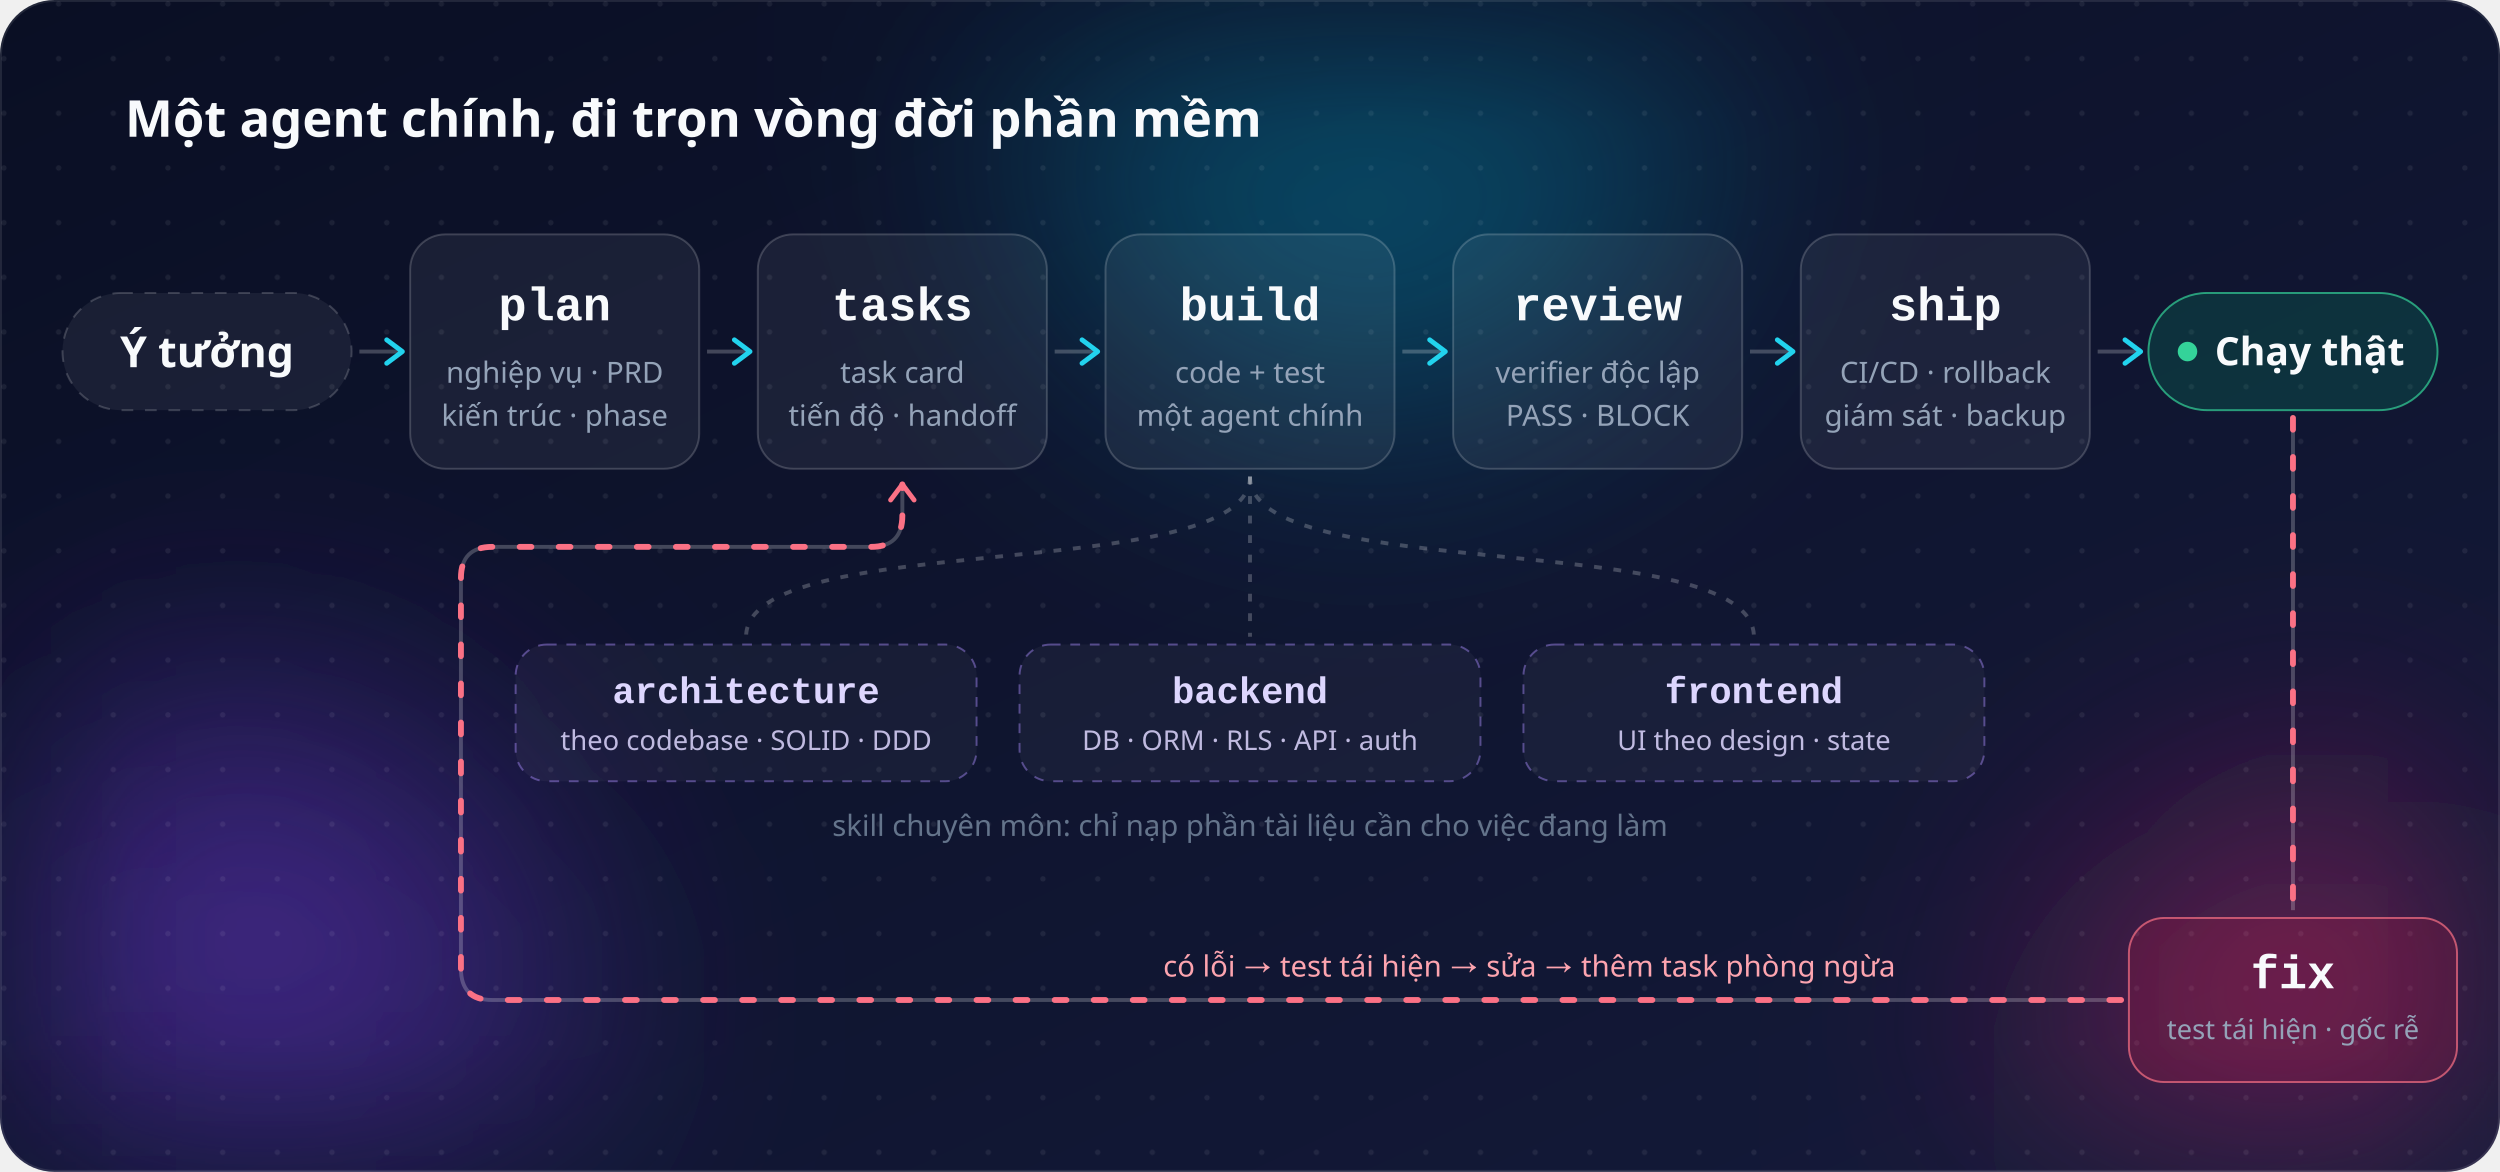
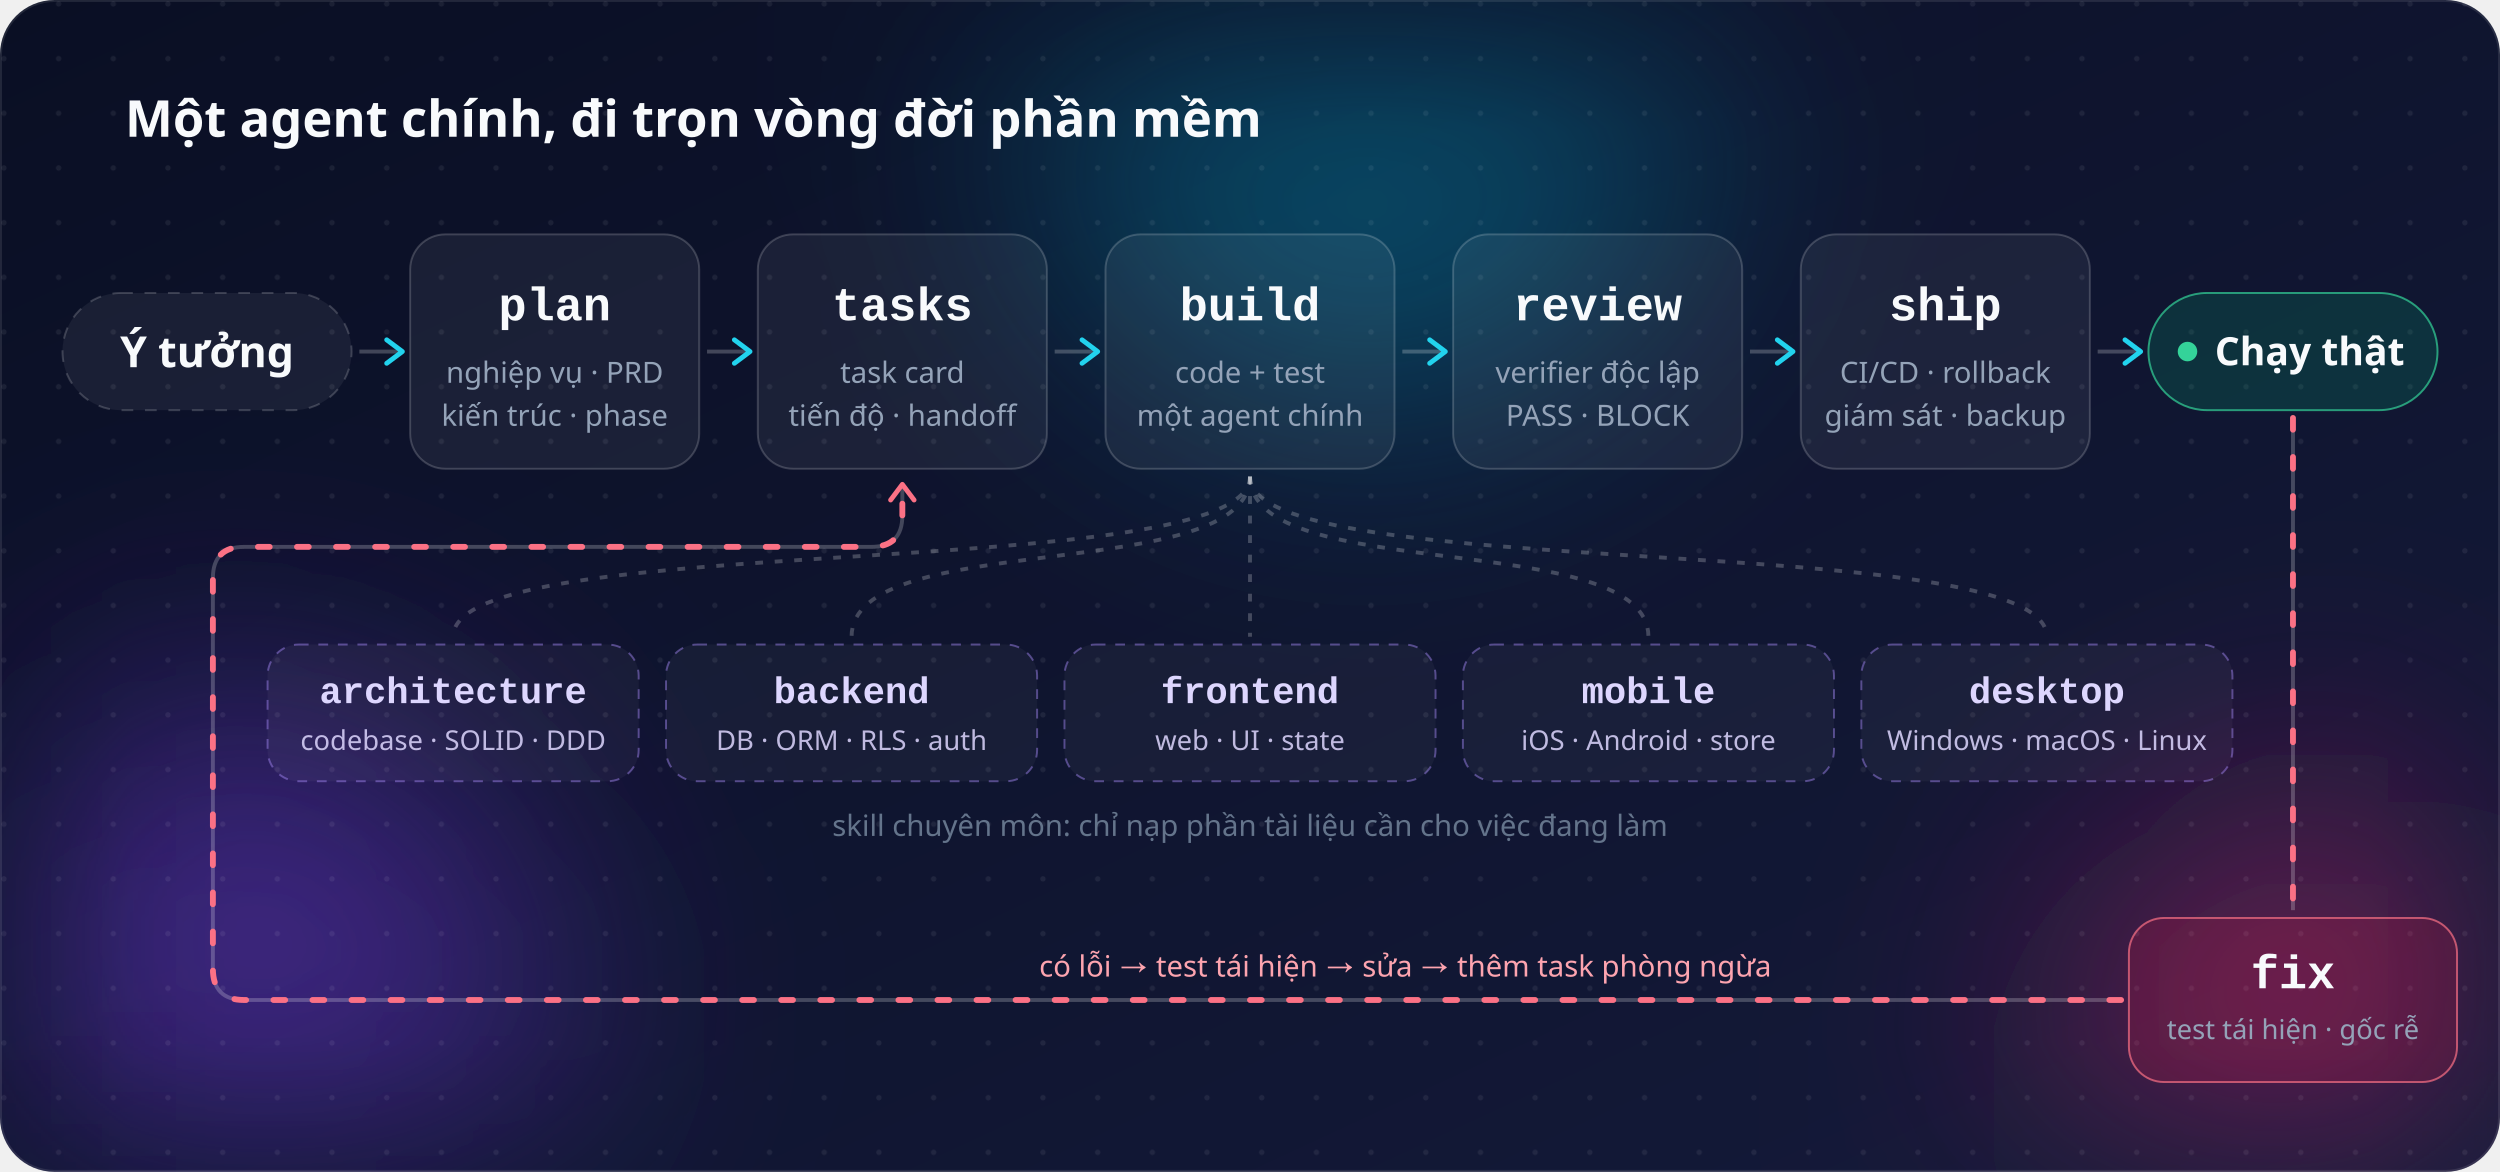
<svg xmlns="http://www.w3.org/2000/svg" width="1280" height="600" viewBox="0 0 1280 600" role="img" aria-labelledby="t d">
  <defs>
    <linearGradient id="bg" x1="0" y1="0" x2="1" y2="1">
      <stop offset="0" stop-color="#0A0F24" />
      <stop offset="1" stop-color="#141A3A" />
    </linearGradient>
    <filter id="blur" x="-50%" y="-50%" width="200%" height="200%">
      <feGaussianBlur stdDeviation="70" />
    </filter>
    <pattern id="dots" width="28" height="28" patternUnits="userSpaceOnUse">
      <circle cx="2" cy="2" r="1.4" fill="#FFFFFF" fill-opacity="0.07" />
    </pattern>
    <clipPath id="card">
      <rect width="1280" height="600" rx="28" />
    </clipPath>
    <linearGradient id="nodeGrad" x1="0" y1="0" x2="1" y2="1">
      <stop offset="0" stop-color="#7C3AED" stop-opacity="0.75" />
      <stop offset="1" stop-color="#0891B2" stop-opacity="0.75" />
    </linearGradient>
    <linearGradient id="wireGrad" x1="0" y1="0" x2="1" y2="0">
      <stop offset="0" stop-color="#A78BFA" />
      <stop offset="1" stop-color="#22D3EE" />
    </linearGradient>
    <style>
@media (prefers-reduced-motion: reduce) { *, *::before, *::after { animation: none !important; } }

.blob { transform-box: fill-box; transform-origin: center; }
.b0 { animation: drift0 16s ease-in-out infinite alternate; }
.b1 { animation: drift1 19s ease-in-out infinite alternate; }
.b2 { animation: drift2 23s ease-in-out infinite alternate; }
@keyframes drift0 { to { transform: translate(90px, 40px) scale(1.15); } }
@keyframes drift1 { to { transform: translate(-110px, -30px) scale(0.9); } }
@keyframes drift2 { to { transform: translate(60px, -50px) scale(1.2); } }

.node rect.base { fill: #FFFFFF; fill-opacity: 0.06; stroke: #FFFFFF; stroke-opacity: 0.18; }
.node text.t { fill: #F8FAFC; } .node text.c { fill: #94A3B8; }
.wire { fill: none; stroke: #FFFFFF; stroke-opacity: 0.22; stroke-width: 2; }
.flow { fill: none; stroke: url(#wireGrad); stroke-width: 3; stroke-linecap: round; stroke-dasharray: 6 14; animation: march 1.2s linear infinite; }
.flow.slow { animation-duration: 2.4s; }
@keyframes march { to { stroke-dashoffset: -20; } }
.support rect { fill: #FFFFFF; fill-opacity: 0.04; stroke: #A78BFA; stroke-opacity: 0.45; stroke-dasharray: 5 5; }
.support text { fill: #DDD6FE; }
.live-dot { animation: pulse 1.6s ease-in-out infinite; transform-box: fill-box; transform-origin: center; }
@keyframes pulse { 50% { transform: scale(1.8); opacity: 0.3; } }
@keyframes on0 { 0.00% { fill-opacity: 0; } 3.00% { fill-opacity: 1; } 18.00% { fill-opacity: 1; } 21.00% { fill-opacity: 0; } 100.00% { fill-opacity: 0; } }.hl0 { animation: on0 10s ease-in-out infinite; }@keyframes on1 { 0.00% { fill-opacity: 0; } 19.99% { fill-opacity: 0; } 23.00% { fill-opacity: 1; } 38.00% { fill-opacity: 1; } 41.00% { fill-opacity: 0; } 100.00% { fill-opacity: 0; } }.hl1 { animation: on1 10s ease-in-out infinite; }@keyframes on2 { 0.00% { fill-opacity: 0; } 39.99% { fill-opacity: 0; } 43.00% { fill-opacity: 1; } 58.00% { fill-opacity: 1; } 61.00% { fill-opacity: 0; } 100.00% { fill-opacity: 0; } }.hl2 { animation: on2 10s ease-in-out infinite; }@keyframes on3 { 0.00% { fill-opacity: 0; } 59.99% { fill-opacity: 0; } 63.00% { fill-opacity: 1; } 78.00% { fill-opacity: 1; } 81.00% { fill-opacity: 0; } 100.00% { fill-opacity: 0; } }.hl3 { animation: on3 10s ease-in-out infinite; }@keyframes on4 { 0.00% { fill-opacity: 0; } 79.99% { fill-opacity: 0; } 83.00% { fill-opacity: 1; } 98.00% { fill-opacity: 1; } 100.00% { fill-opacity: 0; } 100.00% { fill-opacity: 0; } }.hl4 { animation: on4 10s ease-in-out infinite; }</style>
  </defs>
  <g clip-path="url(#card)">
    <rect width="1280" height="600" fill="url(#bg)" />
    <circle class="blob b0" cx="120" cy="520" r="160" fill="#7C3AED" fill-opacity="0.45" filter="url(#blur)" />
    <circle class="blob b1" cx="700" cy="40" r="170" fill="#0891B2" fill-opacity="0.45" filter="url(#blur)" />
    <circle class="blob b2" cx="1200" cy="560" r="150" fill="#DB2777" fill-opacity="0.45" filter="url(#blur)" />
    <rect width="1280" height="600" fill="url(#dots)" />
  </g>
  <rect x="0.5" y="0.5" width="1279" height="599" rx="27.5" fill="none" stroke="#FFFFFF" stroke-opacity="0.10" />
  <text x="64" y="70" font-family="-apple-system, BlinkMacSystemFont, 'Segoe UI', 'Noto Sans', Helvetica, Arial, sans-serif" font-size="26" font-weight="700" fill="#F8FAFC">Một agent chính, đi trọn vòng đời phần mềm</text>
  <path class="wire" d="M184.0 180.0 H206.0" />
  <path class="flow" d="M184.0 180.0 H198.0" />
  <path d="M198.0 174.0 L206.0 180.0 L198.0 186.0" fill="none" stroke="#22D3EE" stroke-width="2.5" stroke-linecap="round" stroke-linejoin="round" />
  <path class="wire" d="M362.0 180.0 H384.0" />
  <path class="flow" d="M362.0 180.0 H376.0" />
  <path d="M376.0 174.0 L384.0 180.0 L376.0 186.0" fill="none" stroke="#22D3EE" stroke-width="2.5" stroke-linecap="round" stroke-linejoin="round" />
  <path class="wire" d="M540.0 180.0 H562.0" />
  <path class="flow" d="M540.0 180.0 H554.0" />
  <path d="M554.0 174.0 L562.0 180.0 L554.0 186.0" fill="none" stroke="#22D3EE" stroke-width="2.5" stroke-linecap="round" stroke-linejoin="round" />
  <path class="wire" d="M718.0 180.0 H740.0" />
  <path class="flow" d="M718.0 180.0 H732.0" />
  <path d="M732.0 174.0 L740.0 180.0 L732.0 186.0" fill="none" stroke="#22D3EE" stroke-width="2.5" stroke-linecap="round" stroke-linejoin="round" />
  <path class="wire" d="M896.0 180.0 H918.0" />
  <path class="flow" d="M896.0 180.0 H910.0" />
  <path d="M910.0 174.0 L918.0 180.0 L910.0 186.0" fill="none" stroke="#22D3EE" stroke-width="2.5" stroke-linecap="round" stroke-linejoin="round" />
  <path class="wire" d="M1074.0 180.0 H1096.0" />
  <path class="flow" d="M1074.0 180.0 H1088.0" />
  <path d="M1088.0 174.0 L1096.0 180.0 L1088.0 186.0" fill="none" stroke="#22D3EE" stroke-width="2.5" stroke-linecap="round" stroke-linejoin="round" />
  <g class="node">
    <rect class="base" x="32.0" y="150" width="148" height="60" rx="30" style="stroke-dasharray:6 6" />
    <text class="t" x="106.0" y="188.0" text-anchor="middle" font-family="-apple-system, BlinkMacSystemFont, 'Segoe UI', 'Noto Sans', Helvetica, Arial, sans-serif" font-size="22" font-weight="600">Ý tưởng</text>
  </g>
  <g class="node">
    <rect class="base" x="210.0" y="120" width="148" height="120" rx="18" />
    <rect class="hl0" x="210.0" y="120" width="148" height="120" rx="18" fill="url(#nodeGrad)" fill-opacity="0" />
    <text class="t" x="284.0" y="164" text-anchor="middle" font-family="ui-monospace, SFMono-Regular, 'Cascadia Mono', 'JetBrains Mono', Menlo, Consolas, 'Liberation Mono', monospace" font-size="24" font-weight="700">plan</text>
    <text class="c" x="284.0" y="196" text-anchor="middle" font-family="-apple-system, BlinkMacSystemFont, 'Segoe UI', 'Noto Sans', Helvetica, Arial, sans-serif" font-size="15">nghiệp vụ · PRD</text>
    <text class="c" x="284.0" y="218" text-anchor="middle" font-family="-apple-system, BlinkMacSystemFont, 'Segoe UI', 'Noto Sans', Helvetica, Arial, sans-serif" font-size="15">kiến trúc · phase</text>
  </g>
  <g class="node">
    <rect class="base" x="388.0" y="120" width="148" height="120" rx="18" />
    <rect class="hl1" x="388.0" y="120" width="148" height="120" rx="18" fill="url(#nodeGrad)" fill-opacity="0" />
    <text class="t" x="462.0" y="164" text-anchor="middle" font-family="ui-monospace, SFMono-Regular, 'Cascadia Mono', 'JetBrains Mono', Menlo, Consolas, 'Liberation Mono', monospace" font-size="24" font-weight="700">tasks</text>
    <text class="c" x="462.0" y="196" text-anchor="middle" font-family="-apple-system, BlinkMacSystemFont, 'Segoe UI', 'Noto Sans', Helvetica, Arial, sans-serif" font-size="15">task card</text>
    <text class="c" x="462.0" y="218" text-anchor="middle" font-family="-apple-system, BlinkMacSystemFont, 'Segoe UI', 'Noto Sans', Helvetica, Arial, sans-serif" font-size="15">tiến độ · handoff</text>
  </g>
  <g class="node">
    <rect class="base" x="566.0" y="120" width="148" height="120" rx="18" />
    <rect class="hl2" x="566.0" y="120" width="148" height="120" rx="18" fill="url(#nodeGrad)" fill-opacity="0" />
    <text class="t" x="640.0" y="164" text-anchor="middle" font-family="ui-monospace, SFMono-Regular, 'Cascadia Mono', 'JetBrains Mono', Menlo, Consolas, 'Liberation Mono', monospace" font-size="24" font-weight="700">build</text>
    <text class="c" x="640.0" y="196" text-anchor="middle" font-family="-apple-system, BlinkMacSystemFont, 'Segoe UI', 'Noto Sans', Helvetica, Arial, sans-serif" font-size="15">code + test</text>
    <text class="c" x="640.0" y="218" text-anchor="middle" font-family="-apple-system, BlinkMacSystemFont, 'Segoe UI', 'Noto Sans', Helvetica, Arial, sans-serif" font-size="15">một agent chính</text>
  </g>
  <g class="node">
    <rect class="base" x="744.0" y="120" width="148" height="120" rx="18" />
    <rect class="hl3" x="744.0" y="120" width="148" height="120" rx="18" fill="url(#nodeGrad)" fill-opacity="0" />
    <text class="t" x="818.0" y="164" text-anchor="middle" font-family="ui-monospace, SFMono-Regular, 'Cascadia Mono', 'JetBrains Mono', Menlo, Consolas, 'Liberation Mono', monospace" font-size="24" font-weight="700">review</text>
    <text class="c" x="818.0" y="196" text-anchor="middle" font-family="-apple-system, BlinkMacSystemFont, 'Segoe UI', 'Noto Sans', Helvetica, Arial, sans-serif" font-size="15">verifier độc lập</text>
    <text class="c" x="818.0" y="218" text-anchor="middle" font-family="-apple-system, BlinkMacSystemFont, 'Segoe UI', 'Noto Sans', Helvetica, Arial, sans-serif" font-size="15">PASS · BLOCK</text>
  </g>
  <g class="node">
    <rect class="base" x="922.0" y="120" width="148" height="120" rx="18" />
    <rect class="hl4" x="922.0" y="120" width="148" height="120" rx="18" fill="url(#nodeGrad)" fill-opacity="0" />
    <text class="t" x="996.0" y="164" text-anchor="middle" font-family="ui-monospace, SFMono-Regular, 'Cascadia Mono', 'JetBrains Mono', Menlo, Consolas, 'Liberation Mono', monospace" font-size="24" font-weight="700">ship</text>
    <text class="c" x="996.0" y="196" text-anchor="middle" font-family="-apple-system, BlinkMacSystemFont, 'Segoe UI', 'Noto Sans', Helvetica, Arial, sans-serif" font-size="15">CI/CD · rollback</text>
    <text class="c" x="996.0" y="218" text-anchor="middle" font-family="-apple-system, BlinkMacSystemFont, 'Segoe UI', 'Noto Sans', Helvetica, Arial, sans-serif" font-size="15">giám sát · backup</text>
  </g>
  <g class="node">
    <rect x="1100.0" y="150" width="148" height="60" rx="30" fill="#059669" fill-opacity="0.22" stroke="#34D399" stroke-opacity="0.7" />
    <circle class="live-dot" cx="1120.0" cy="180.0" r="5" fill="#34D399" />
    <text class="t" x="1134.0" y="187.0" font-family="-apple-system, BlinkMacSystemFont, 'Segoe UI', 'Noto Sans', Helvetica, Arial, sans-serif" font-size="20" font-weight="600">Chạy thật</text>
  </g>
-   <path class="wire" d="M640.0 244 C640.0 300, 382.0 270, 382.0 326" style="stroke-dasharray:4 6" />
+   <path class="wire" d="M640.0 244 C640.0 300, 232.0 270, 232.0 326" style="stroke-dasharray:4 6" />
  <g class="support">
-     <rect x="264.0" y="330" width="236" height="70" rx="16" />
-     <text x="382.0" y="360" text-anchor="middle" font-family="ui-monospace, SFMono-Regular, 'Cascadia Mono', 'JetBrains Mono', Menlo, Consolas, 'Liberation Mono', monospace" font-size="19" font-weight="700">architecture</text>
-     <text x="382.0" y="384" text-anchor="middle" font-family="-apple-system, BlinkMacSystemFont, 'Segoe UI', 'Noto Sans', Helvetica, Arial, sans-serif" font-size="14" fill-opacity="0.85">theo codebase · SOLID · DDD</text>
+     <rect x="137.0" y="330" width="190" height="70" rx="16" />
+     <text x="232.0" y="360" text-anchor="middle" font-family="ui-monospace, SFMono-Regular, 'Cascadia Mono', 'JetBrains Mono', Menlo, Consolas, 'Liberation Mono', monospace" font-size="19" font-weight="700">architecture</text>
+     <text x="232.0" y="384" text-anchor="middle" font-family="-apple-system, BlinkMacSystemFont, 'Segoe UI', 'Noto Sans', Helvetica, Arial, sans-serif" font-size="14" fill-opacity="0.85">codebase · SOLID · DDD</text>
+   </g>
+   <path class="wire" d="M640.0 244 C640.0 300, 436.0 270, 436.0 326" style="stroke-dasharray:4 6" />
+   <g class="support">
+     <rect x="341.0" y="330" width="190" height="70" rx="16" />
+     <text x="436.0" y="360" text-anchor="middle" font-family="ui-monospace, SFMono-Regular, 'Cascadia Mono', 'JetBrains Mono', Menlo, Consolas, 'Liberation Mono', monospace" font-size="19" font-weight="700">backend</text>
+     <text x="436.0" y="384" text-anchor="middle" font-family="-apple-system, BlinkMacSystemFont, 'Segoe UI', 'Noto Sans', Helvetica, Arial, sans-serif" font-size="14" fill-opacity="0.85">DB · ORM · RLS · auth</text>
  </g>
  <path class="wire" d="M640.0 244 C640.0 300, 640.0 270, 640.0 326" style="stroke-dasharray:4 6" />
  <g class="support">
-     <rect x="522.0" y="330" width="236" height="70" rx="16" />
-     <text x="640.0" y="360" text-anchor="middle" font-family="ui-monospace, SFMono-Regular, 'Cascadia Mono', 'JetBrains Mono', Menlo, Consolas, 'Liberation Mono', monospace" font-size="19" font-weight="700">backend</text>
-     <text x="640.0" y="384" text-anchor="middle" font-family="-apple-system, BlinkMacSystemFont, 'Segoe UI', 'Noto Sans', Helvetica, Arial, sans-serif" font-size="14" fill-opacity="0.85">DB · ORM · RLS · API · auth</text>
+     <rect x="545.0" y="330" width="190" height="70" rx="16" />
+     <text x="640.0" y="360" text-anchor="middle" font-family="ui-monospace, SFMono-Regular, 'Cascadia Mono', 'JetBrains Mono', Menlo, Consolas, 'Liberation Mono', monospace" font-size="19" font-weight="700">frontend</text>
+     <text x="640.0" y="384" text-anchor="middle" font-family="-apple-system, BlinkMacSystemFont, 'Segoe UI', 'Noto Sans', Helvetica, Arial, sans-serif" font-size="14" fill-opacity="0.85">web · UI · state</text>
  </g>
-   <path class="wire" d="M640.0 244 C640.0 300, 898.0 270, 898.0 326" style="stroke-dasharray:4 6" />
+   <path class="wire" d="M640.0 244 C640.0 300, 844.0 270, 844.0 326" style="stroke-dasharray:4 6" />
  <g class="support">
-     <rect x="780.0" y="330" width="236" height="70" rx="16" />
-     <text x="898.0" y="360" text-anchor="middle" font-family="ui-monospace, SFMono-Regular, 'Cascadia Mono', 'JetBrains Mono', Menlo, Consolas, 'Liberation Mono', monospace" font-size="19" font-weight="700">frontend</text>
-     <text x="898.0" y="384" text-anchor="middle" font-family="-apple-system, BlinkMacSystemFont, 'Segoe UI', 'Noto Sans', Helvetica, Arial, sans-serif" font-size="14" fill-opacity="0.85">UI theo design · state</text>
+     <rect x="749.0" y="330" width="190" height="70" rx="16" />
+     <text x="844.0" y="360" text-anchor="middle" font-family="ui-monospace, SFMono-Regular, 'Cascadia Mono', 'JetBrains Mono', Menlo, Consolas, 'Liberation Mono', monospace" font-size="19" font-weight="700">mobile</text>
+     <text x="844.0" y="384" text-anchor="middle" font-family="-apple-system, BlinkMacSystemFont, 'Segoe UI', 'Noto Sans', Helvetica, Arial, sans-serif" font-size="14" fill-opacity="0.85">iOS · Android · store</text>
+   </g>
+   <path class="wire" d="M640.0 244 C640.0 300, 1048.0 270, 1048.0 326" style="stroke-dasharray:4 6" />
+   <g class="support">
+     <rect x="953.0" y="330" width="190" height="70" rx="16" />
+     <text x="1048.0" y="360" text-anchor="middle" font-family="ui-monospace, SFMono-Regular, 'Cascadia Mono', 'JetBrains Mono', Menlo, Consolas, 'Liberation Mono', monospace" font-size="19" font-weight="700">desktop</text>
+     <text x="1048.0" y="384" text-anchor="middle" font-family="-apple-system, BlinkMacSystemFont, 'Segoe UI', 'Noto Sans', Helvetica, Arial, sans-serif" font-size="14" fill-opacity="0.85">Windows · macOS · Linux</text>
  </g>
  <text x="640.0" y="428" text-anchor="middle" font-family="-apple-system, BlinkMacSystemFont, 'Segoe UI', 'Noto Sans', Helvetica, Arial, sans-serif" font-size="15" fill="#64748B">skill chuyên môn: chỉ nạp phần tài liệu cần cho việc đang làm</text>
  <path class="wire" d="M1174.0 214 V466" />
  <path class="flow slow" d="M1174.0 214 V460" style="stroke:#FB7185" />
  <g class="node">
    <rect x="1090.0" y="470" width="168" height="84" rx="18" fill="#E11D48" fill-opacity="0.16" stroke="#FB7185" stroke-opacity="0.7" />
    <text class="t" x="1174.0" y="506" text-anchor="middle" font-family="ui-monospace, SFMono-Regular, 'Cascadia Mono', 'JetBrains Mono', Menlo, Consolas, 'Liberation Mono', monospace" font-size="24" font-weight="700">fix</text>
    <text class="c" x="1174.0" y="532" text-anchor="middle" font-family="-apple-system, BlinkMacSystemFont, 'Segoe UI', 'Noto Sans', Helvetica, Arial, sans-serif" font-size="14">test tái hiện · gốc rễ</text>
  </g>
-   <path class="wire" d="M1086.0 512.0 H252.0 Q236.0 512.0 236.0 496.0 V296 Q236.0 280 252.0 280 H446.0 Q462.0 280 462.0 264 V248" />
-   <path class="flow slow" d="M1086.0 512.0 H252.0 Q236.0 512.0 236.0 496.0 V296 Q236.0 280 252.0 280 H446.0 Q462.0 280 462.0 264 V248" style="stroke:#FB7185" />
+   <path class="wire" d="M1086.0 512.0 H125.0 Q109.0 512.0 109.0 496.0 V296 Q109.0 280 125.0 280 H446.0 Q462.0 280 462.0 264 V248" />
+   <path class="flow slow" d="M1086.0 512.0 H125.0 Q109.0 512.0 109.0 496.0 V296 Q109.0 280 125.0 280 H446.0 Q462.0 280 462.0 264 V248" style="stroke:#FB7185" />
  <path d="M456.0 256 L462.0 248 L468.0 256" fill="none" stroke="#FB7185" stroke-width="2.5" stroke-linecap="round" stroke-linejoin="round" />
-   <text x="783.0" y="500.0" text-anchor="middle" font-family="-apple-system, BlinkMacSystemFont, 'Segoe UI', 'Noto Sans', Helvetica, Arial, sans-serif" font-size="15" fill="#FDA4AF">có lỗi → test tái hiện → sửa → thêm task phòng ngừa</text>
+   <text x="719.5" y="500.0" text-anchor="middle" font-family="-apple-system, BlinkMacSystemFont, 'Segoe UI', 'Noto Sans', Helvetica, Arial, sans-serif" font-size="15" fill="#FDA4AF">có lỗi → test tái hiện → sửa → thêm task phòng ngừa</text>
</svg>
